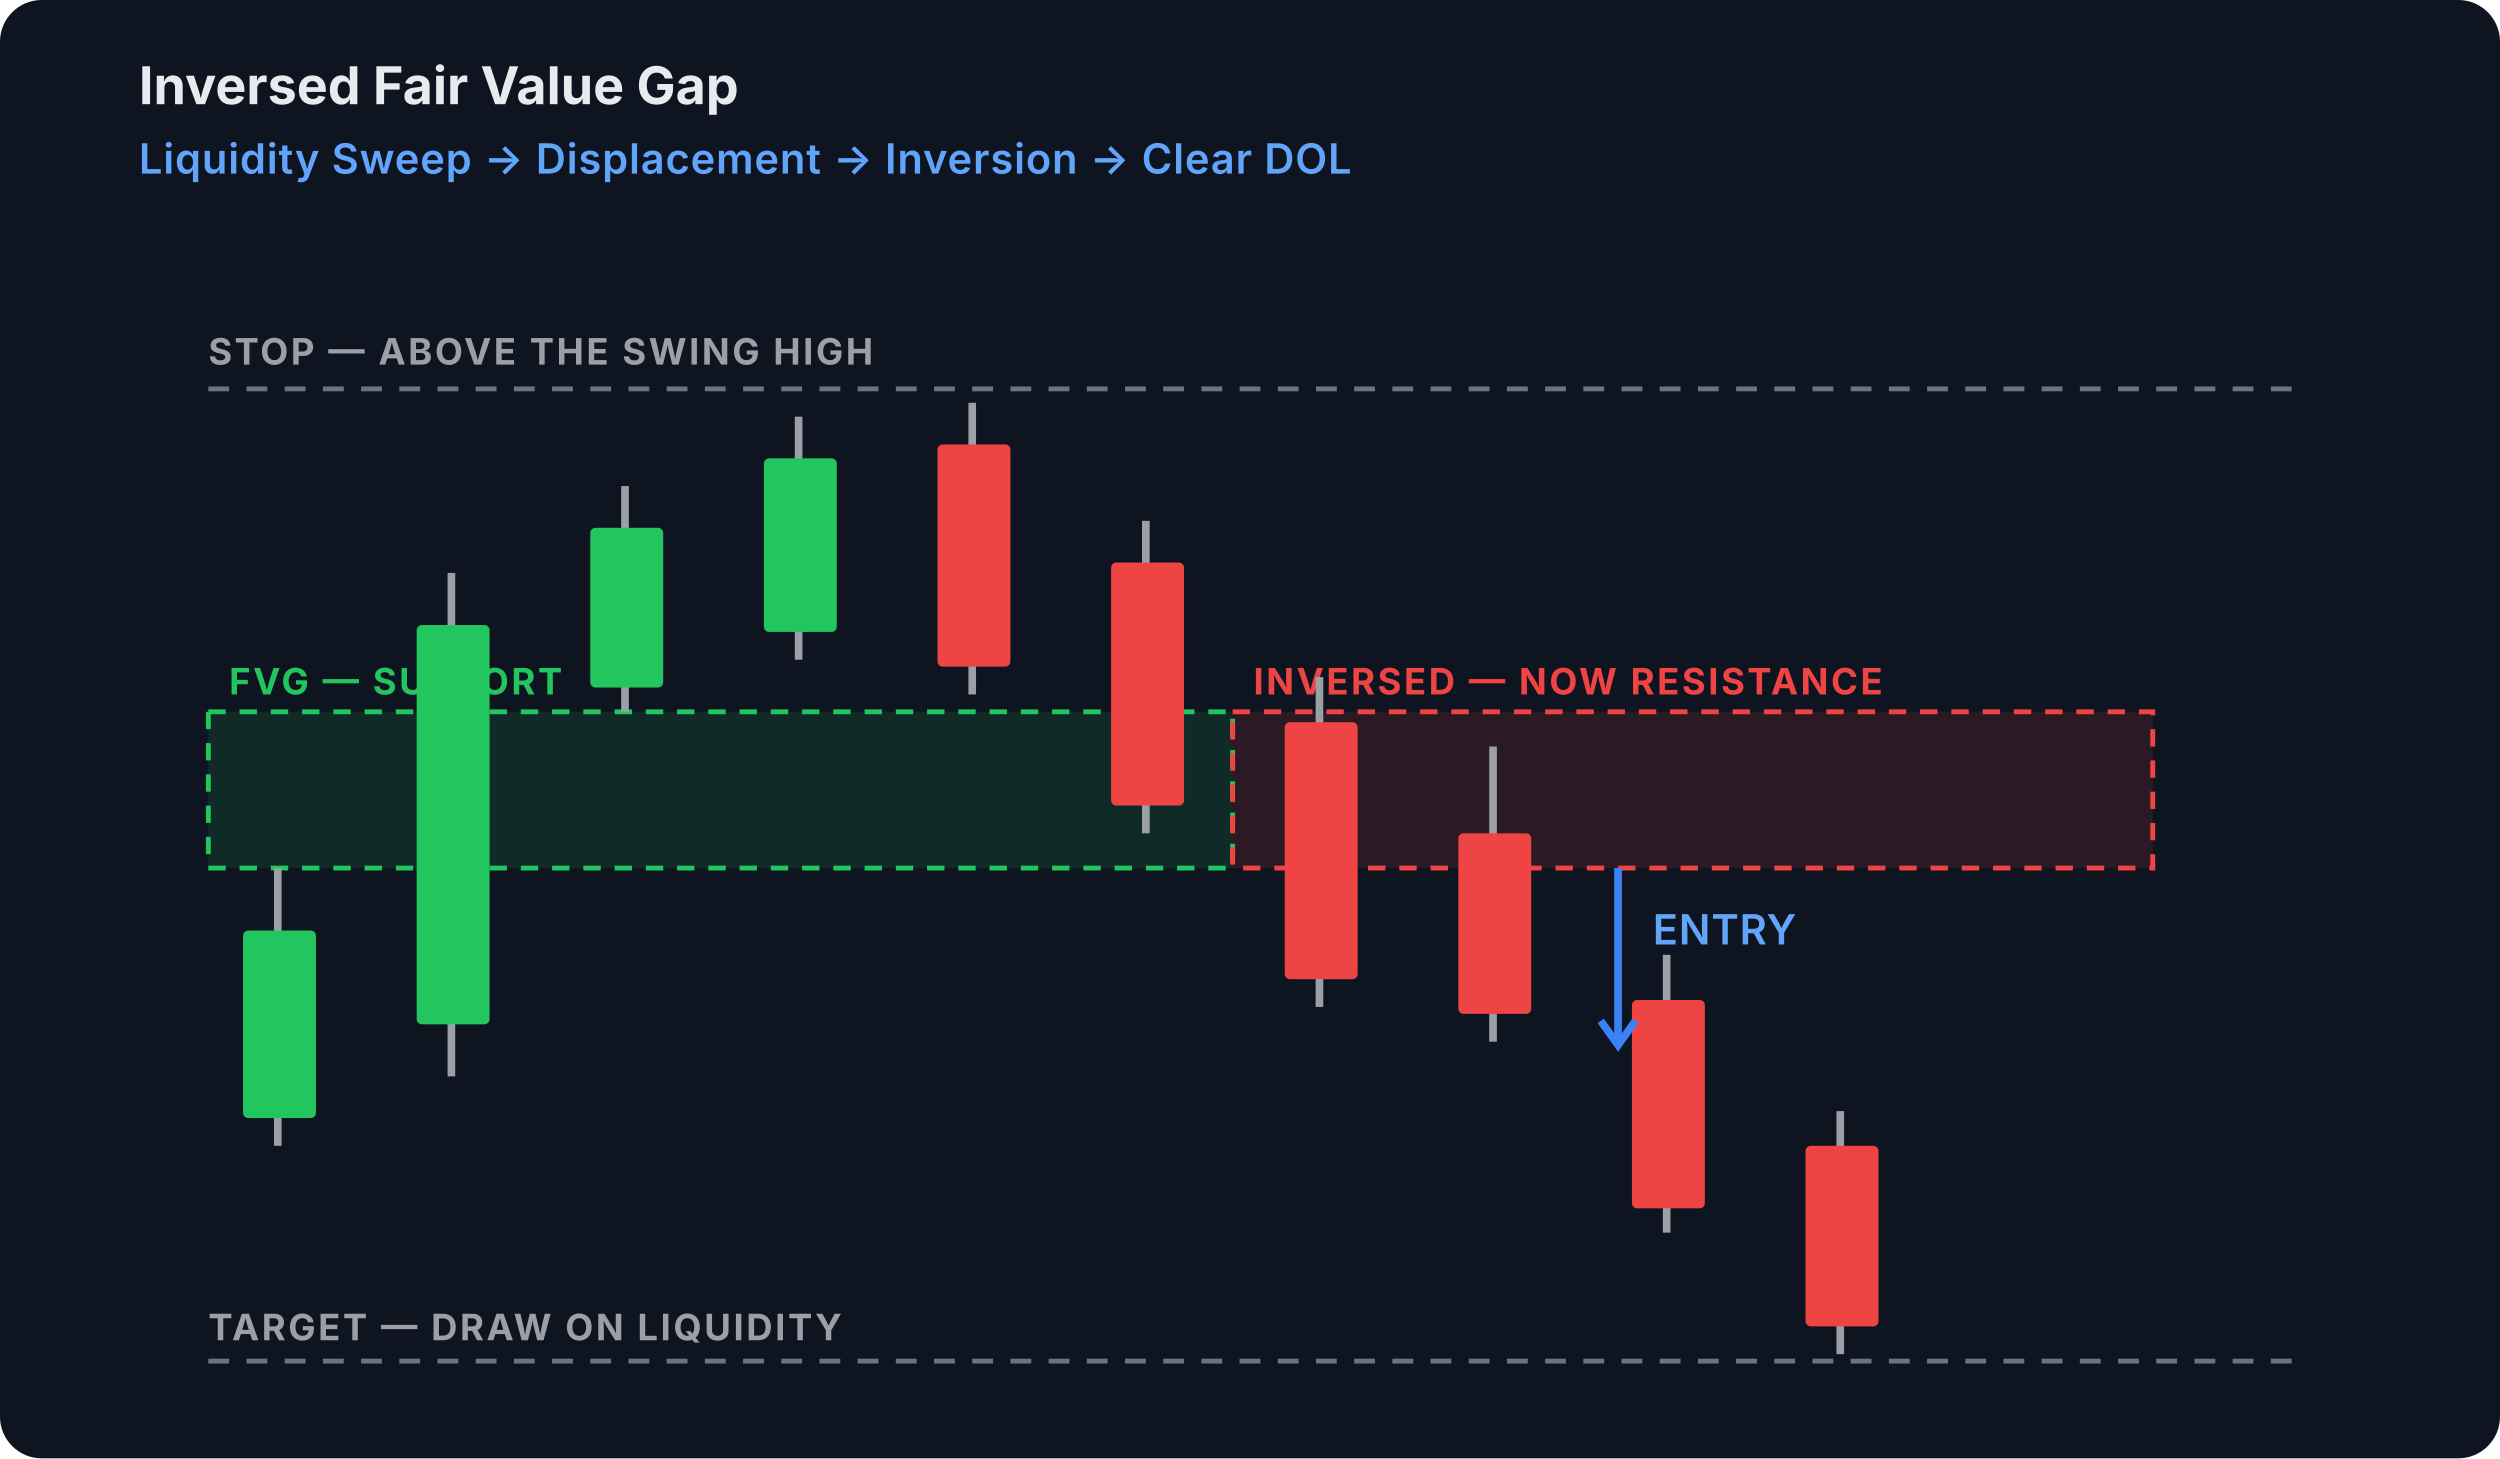
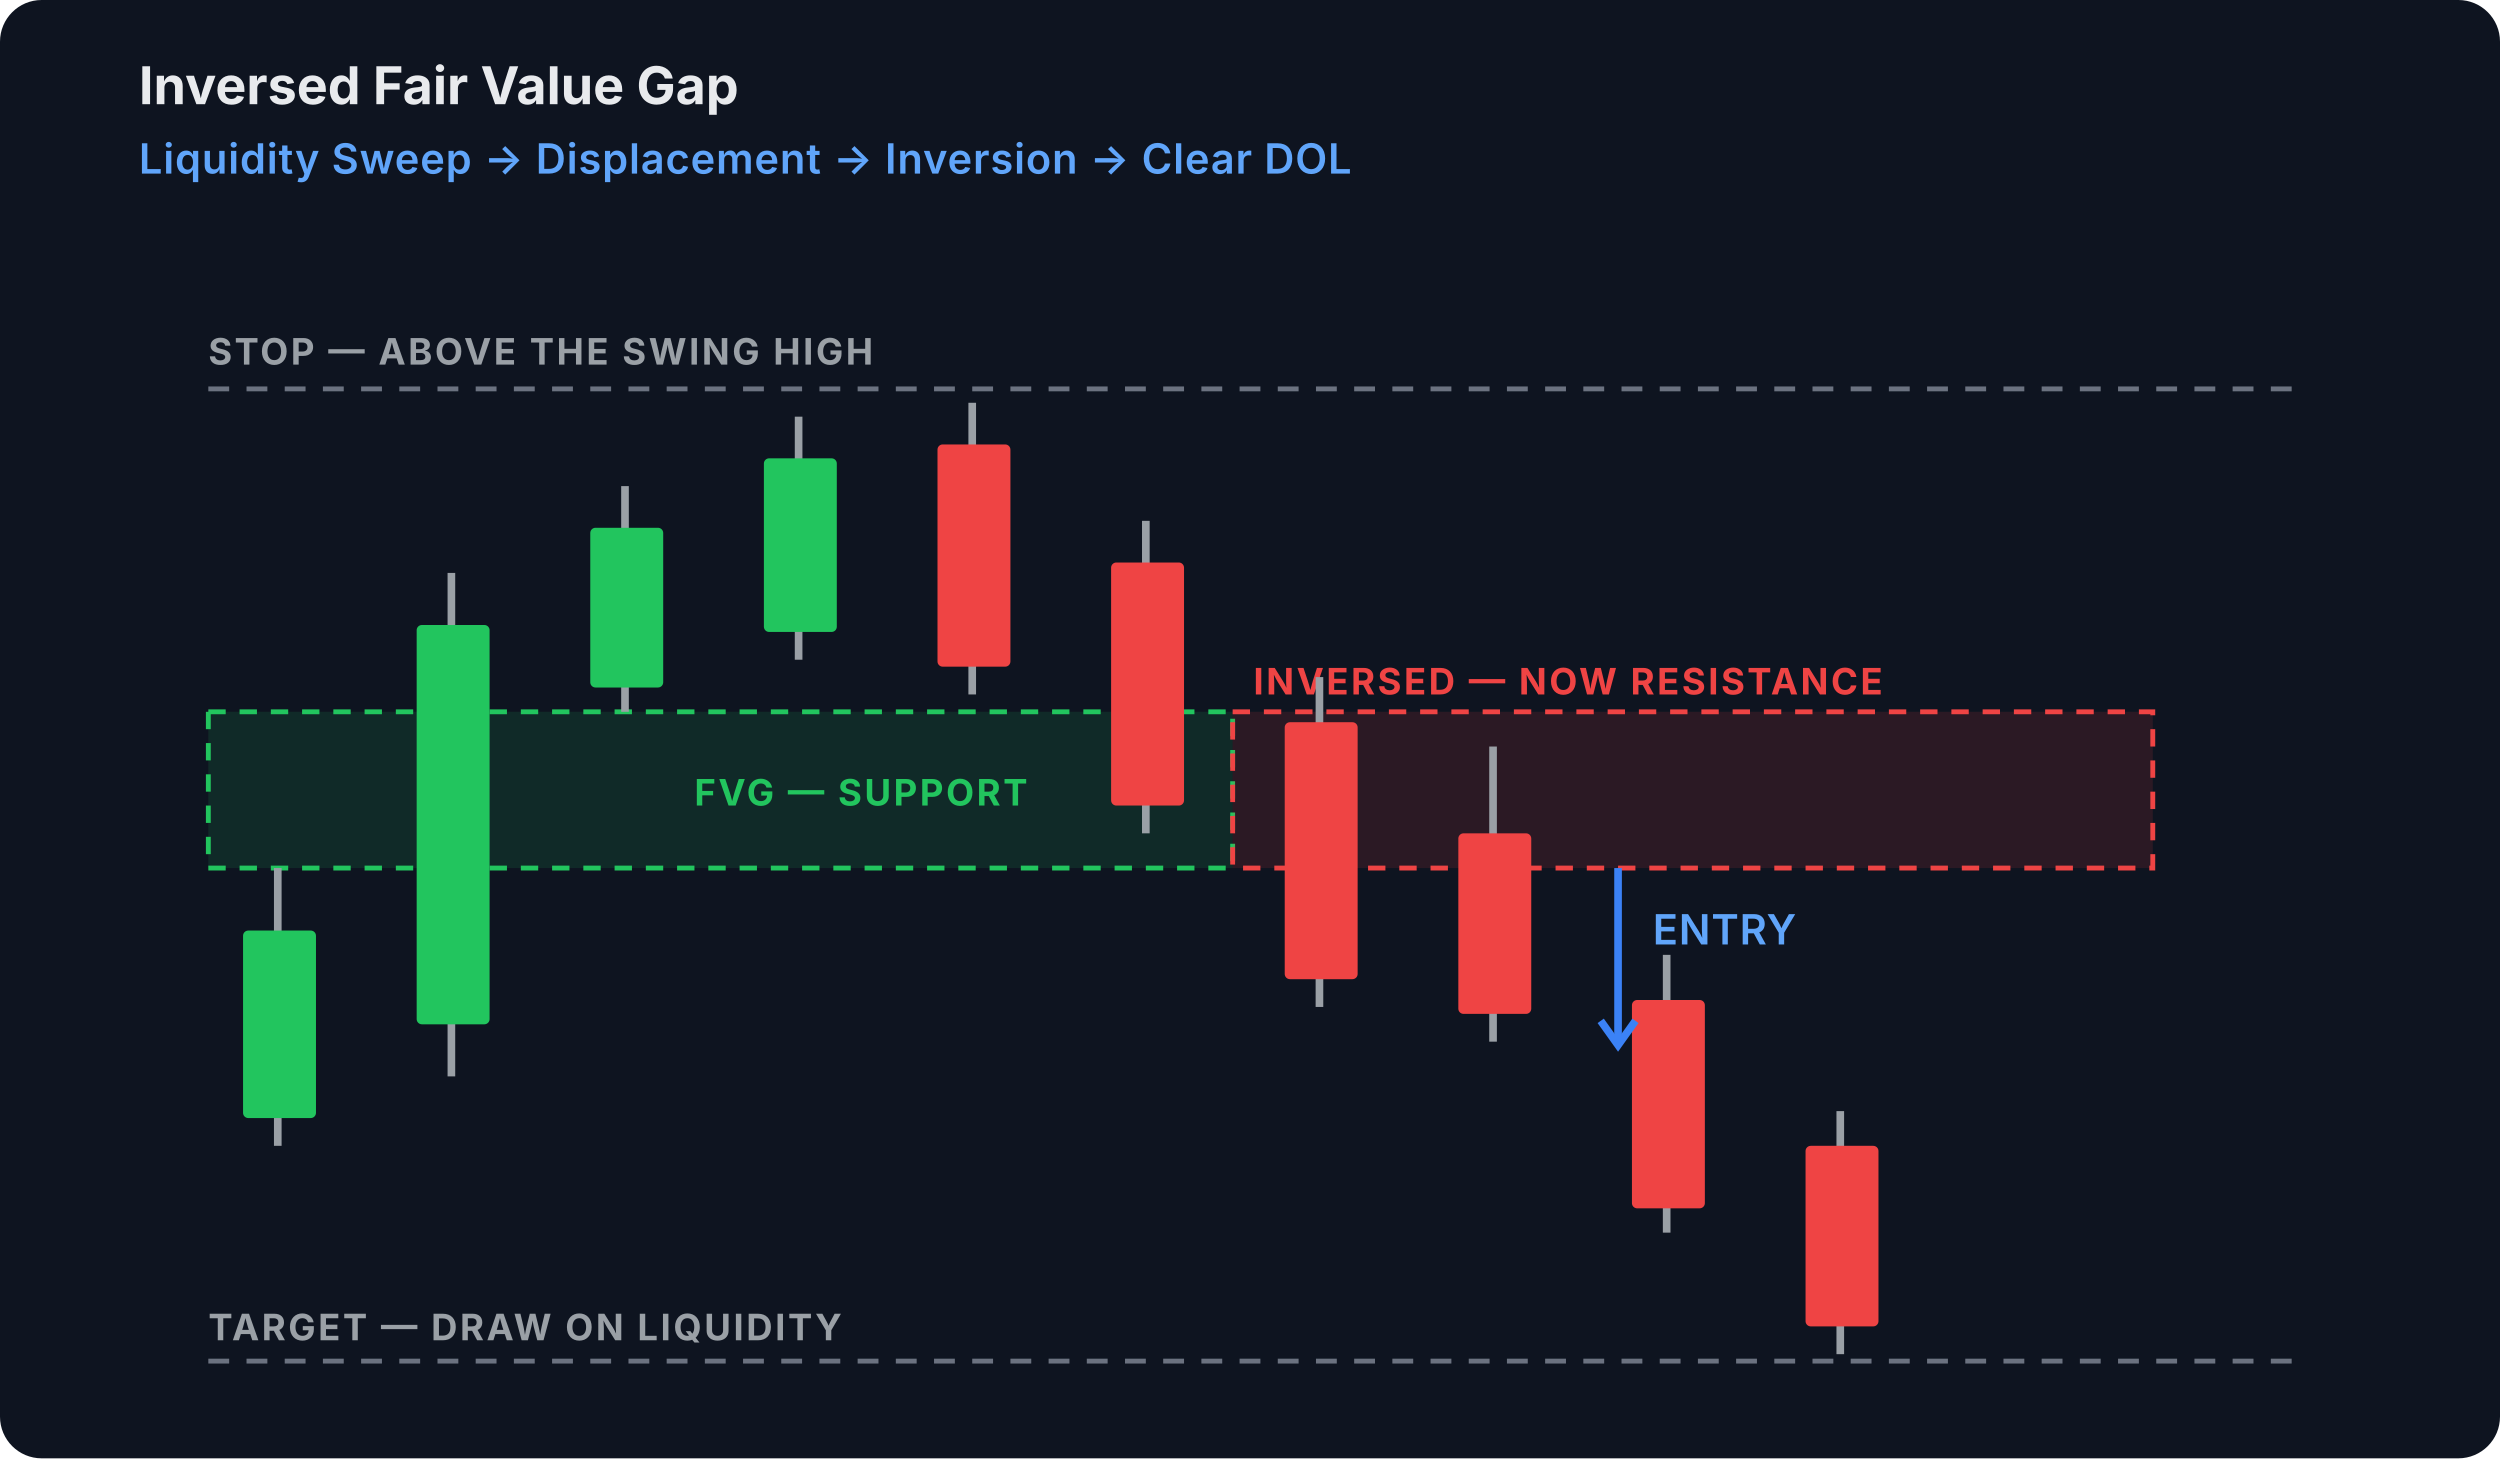
<svg xmlns="http://www.w3.org/2000/svg" viewBox="0 0 720 420" width="720" height="420" role="img">
  <style>
    .ttl  { font: 700 15px system-ui, -apple-system, sans-serif; fill: #E8EAED }
    .seq  { font: 600 12px system-ui, -apple-system, sans-serif; fill: #60A5FA; letter-spacing: .02em }
    .cap  { font: 700 10.5px system-ui, -apple-system, sans-serif; fill: #9AA0A6; letter-spacing: .07em }
    .capg { font: 700 10.5px system-ui, -apple-system, sans-serif; fill: #22C55E; letter-spacing: .07em }
    .capr { font: 700 10.5px system-ui, -apple-system, sans-serif; fill: #EF4444; letter-spacing: .07em }
    .up   { fill: #22C55E }
    .dn   { fill: #EF4444 }
    .wick { stroke: #9AA0A6; stroke-width: 2.2 }
    .lvl  { stroke: #6B7280; stroke-width: 1.4; stroke-dasharray: 6 5 }
    .ent  { stroke: #3B82F6; stroke-width: 2.2; fill: none }
  </style>
  <rect x="0" y="0" width="720" height="420" rx="12" fill="#0E1420" />
  <text class="ttl" x="40" y="30">Inversed Fair Value Gap</text>
  <text class="seq" x="40" y="50">Liquidity Sweep → Displacement → Inversion → Clear DOL</text>
  <rect x="60" y="205" width="295" height="45" fill="#22C55E" fill-opacity=".13" stroke="#22C55E" stroke-width="1.4" stroke-dasharray="5 4" />
  <rect x="355" y="205" width="265" height="45" fill="#EF4444" fill-opacity=".13" stroke="#EF4444" stroke-width="1.4" stroke-dasharray="5 4" />
-   <text class="capg" x="66" y="200">FVG — SUPPORT</text>
+   <text class="capg" x="200" y="232">FVG — SUPPORT</text>
  <text class="capr" x="361" y="200">INVERSED — NOW RESISTANCE</text>
  <line class="lvl" x1="60" y1="112" x2="660" y2="112" />
  <text class="cap" x="60" y="105">STOP — ABOVE THE SWING HIGH</text>
  <line class="lvl" x1="60" y1="392" x2="660" y2="392" />
  <text class="cap" x="60" y="386">TARGET — DRAW ON LIQUIDITY</text>
  <line class="wick" x1="80" y1="250" x2="80" y2="330" />
  <rect class="up" x="70" y="268" width="21" height="54" rx="1.5" />
  <line class="wick" x1="130" y1="165" x2="130" y2="310" />
  <rect class="up" x="120" y="180" width="21" height="115" rx="1.5" />
  <line class="wick" x1="180" y1="140" x2="180" y2="205" />
  <rect class="up" x="170" y="152" width="21" height="46" rx="1.5" />
  <line class="wick" x1="230" y1="120" x2="230" y2="190" />
  <rect class="up" x="220" y="132" width="21" height="50" rx="1.5" />
  <line class="wick" x1="280" y1="116" x2="280" y2="200" />
  <rect class="dn" x="270" y="128" width="21" height="64" rx="1.5" />
  <line class="wick" x1="330" y1="150" x2="330" y2="240" />
  <rect class="dn" x="320" y="162" width="21" height="70" rx="1.5" />
  <line class="wick" x1="380" y1="195" x2="380" y2="290" />
  <rect class="dn" x="370" y="208" width="21" height="74" rx="1.5" />
  <line class="wick" x1="430" y1="215" x2="430" y2="300" />
  <rect class="dn" x="420" y="240" width="21" height="52" rx="1.5" />
  <line class="wick" x1="480" y1="275" x2="480" y2="355" />
  <rect class="dn" x="470" y="288" width="21" height="60" rx="1.5" />
  <line class="wick" x1="530" y1="320" x2="530" y2="390" />
  <rect class="dn" x="520" y="330" width="21" height="52" rx="1.5" />
  <line class="ent" x1="466" y1="250" x2="466" y2="300" />
  <path class="ent" d="M461 294 L466 301 L471 294" />
  <text class="seq" x="476" y="272">ENTRY</text>
</svg>
